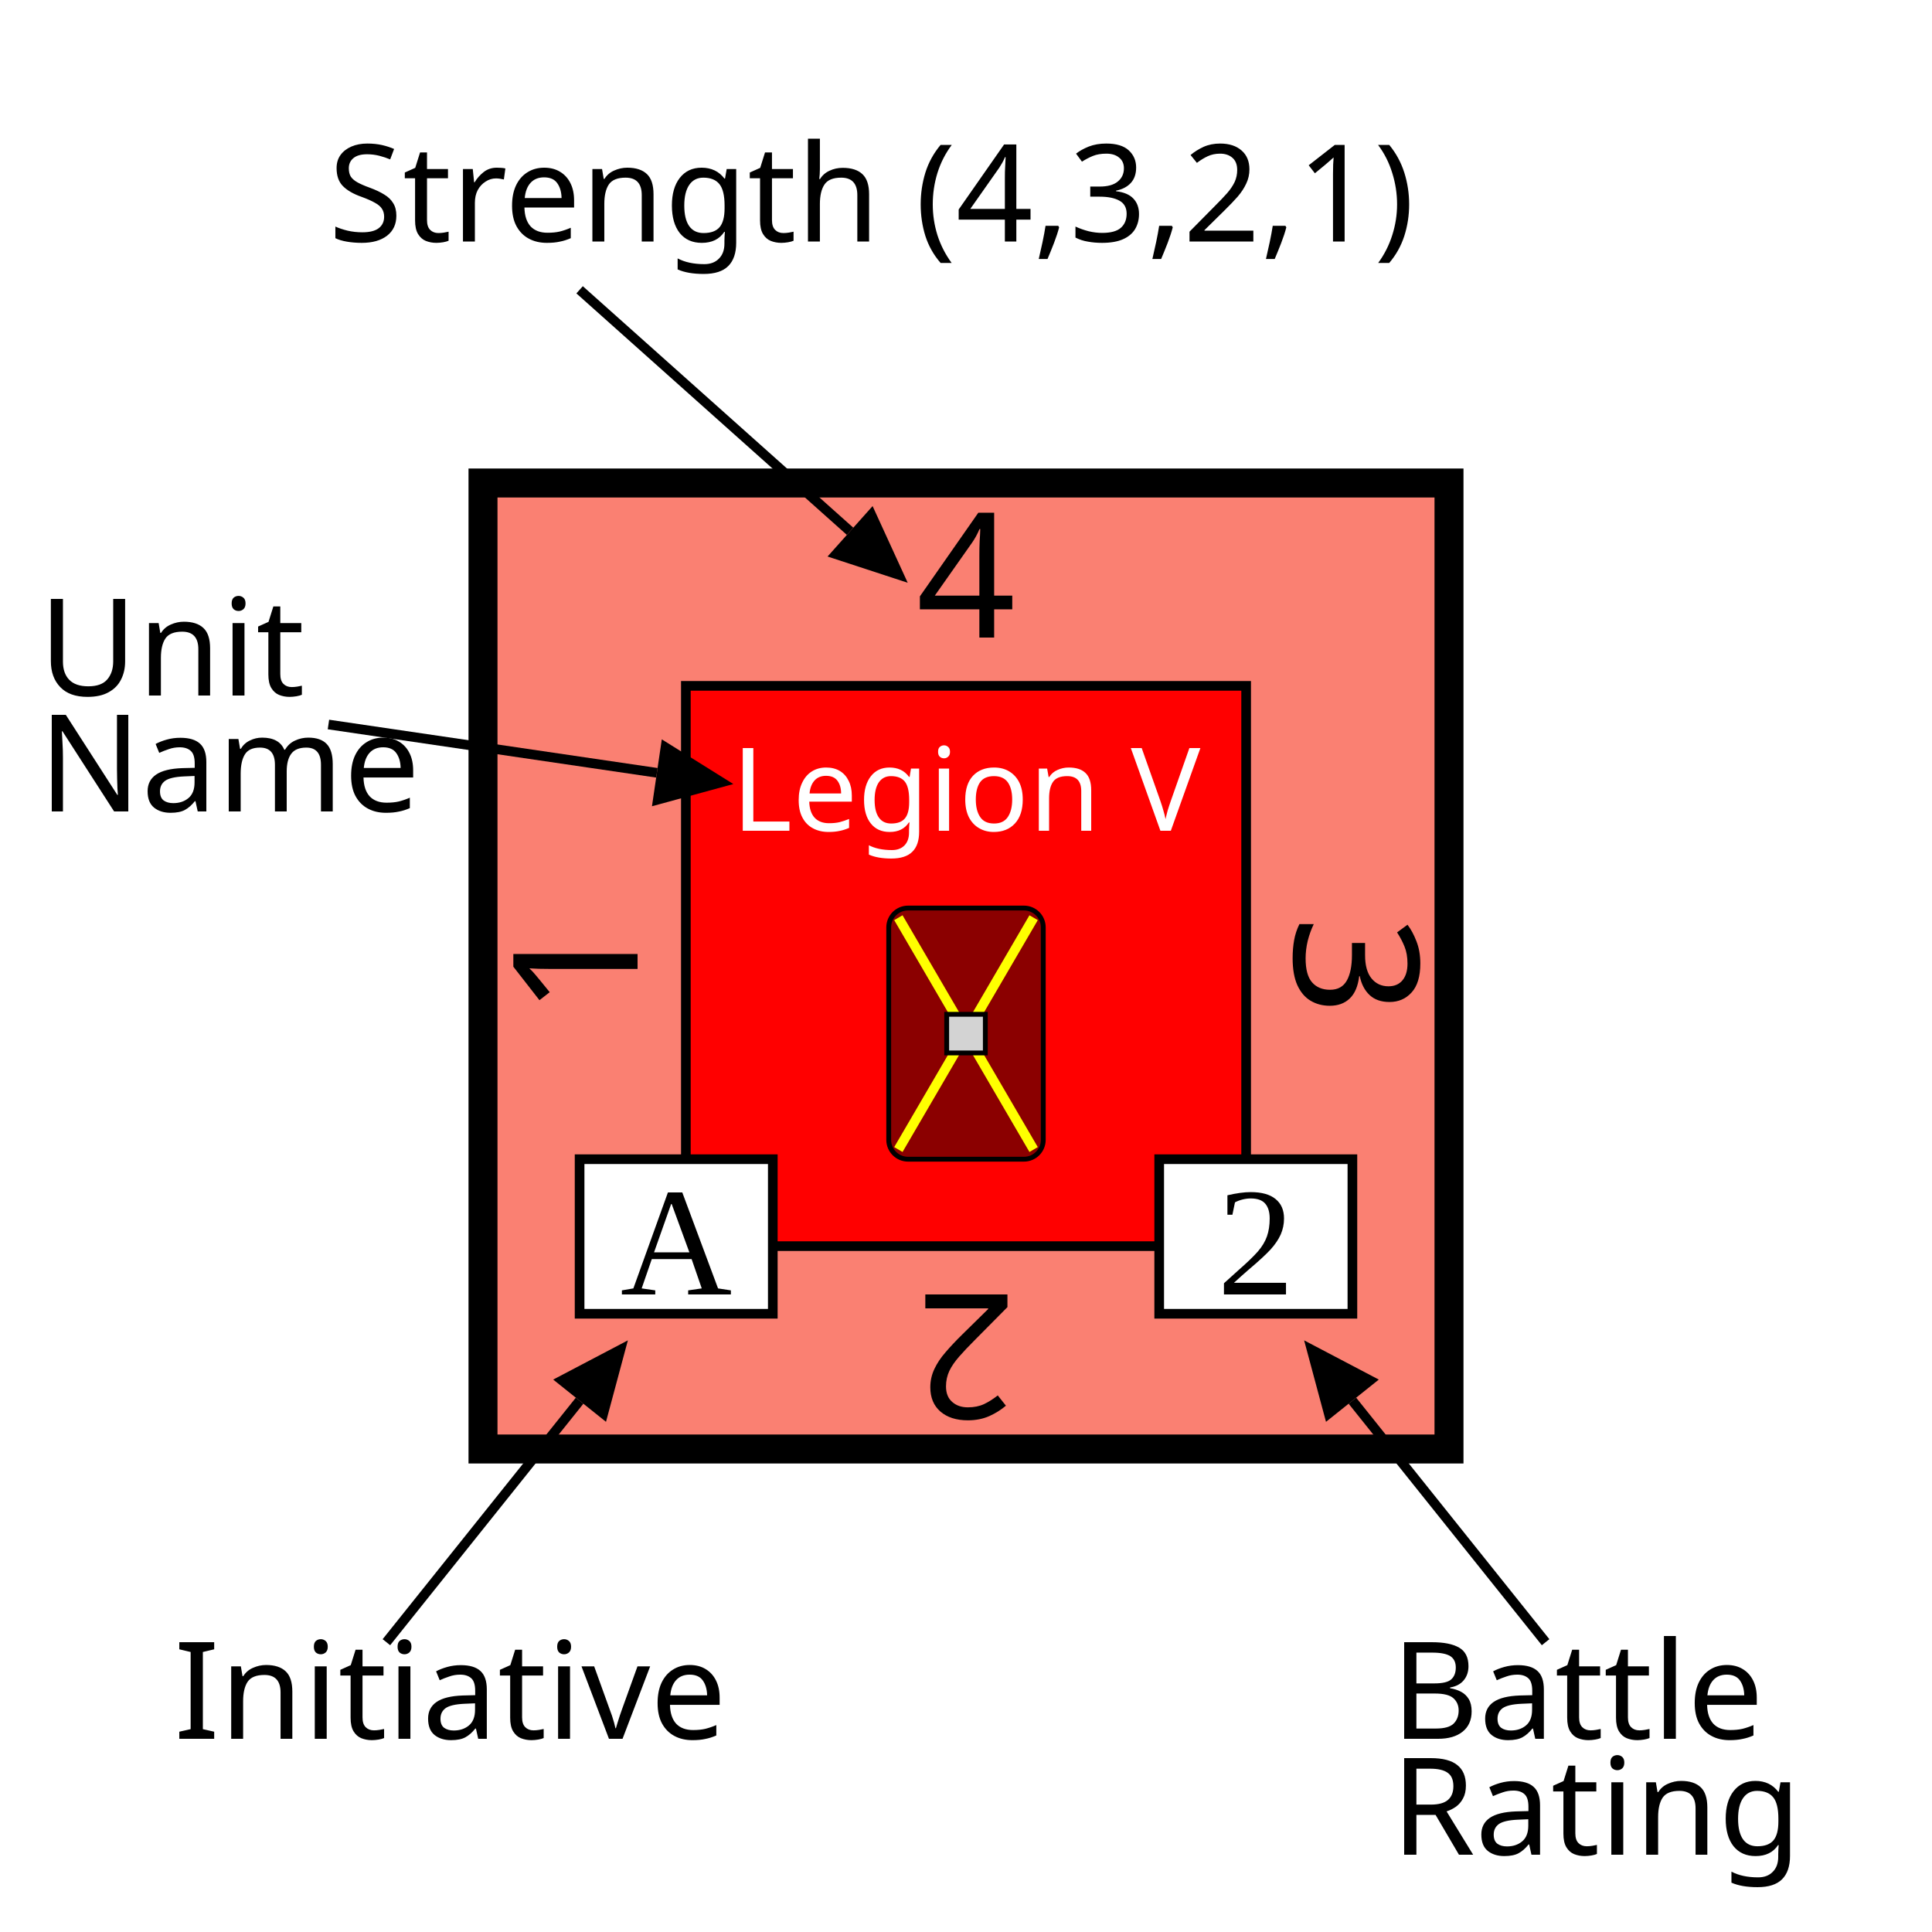
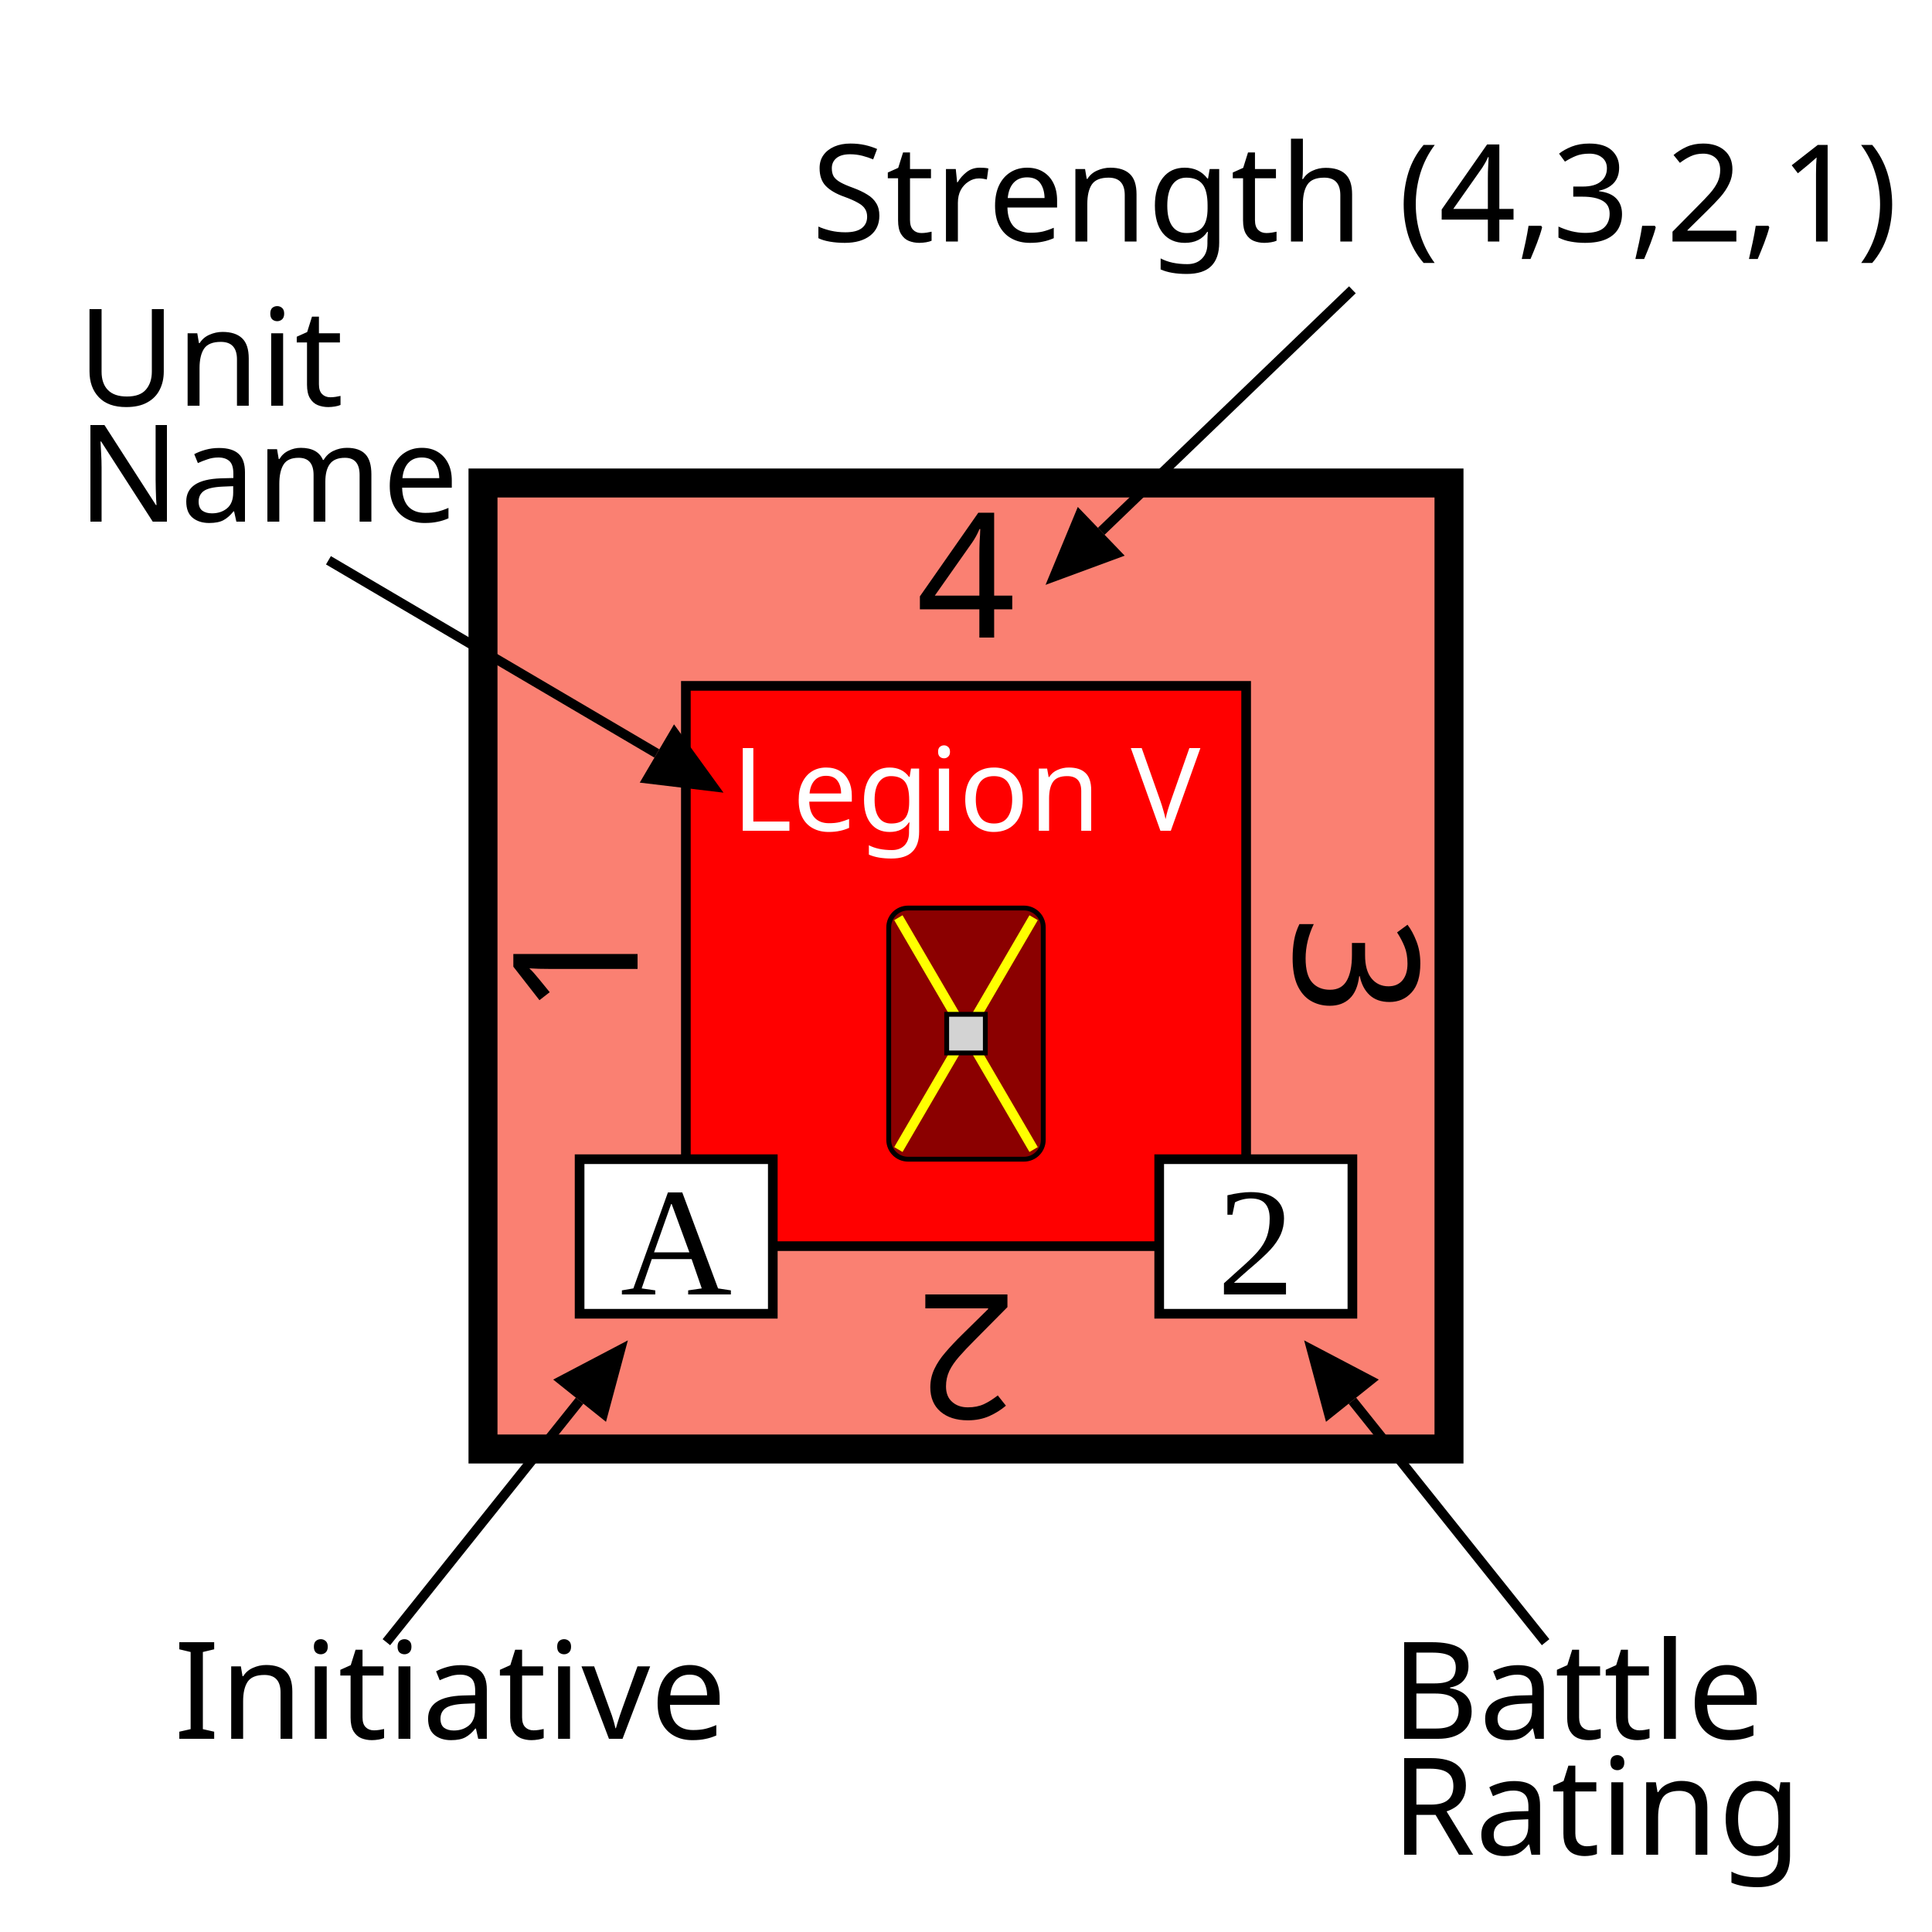
<svg xmlns="http://www.w3.org/2000/svg" viewBox="0 0 200 200">
  <defs>
    <marker fill="black" id="arrowhead" markerWidth="10" markerHeight="7" refX="0" refY="3.5" orient="auto">
      <polygon points="0 0, 8 3.5, 0 7" />
    </marker>
  </defs>
  <rect height="200" width="200" fill="white" />
  <g id="legion" transform="translate(50,50)">
    <rect id="unit_background" fill="salmon" height="100" width="100" stroke="black" stroke-width="3" />
    <g id="unit" text-anchor="middle" font-size="12" font-family="Papyrus">
      <rect x="21" y="21" width="58" height="58" fill="red" stroke="black" />
      <text x="50" y="36" fill="white">Legion V</text>
      <rect id="shield" x="42" y="44" width="16" height="26" rx="2" ry="2" fill="darkred" stroke="black" stroke-width="0.5" />
      <line x1="43" y1="45" x2="57" y2="69" stroke="yellow" />
      <line x1="57" y1="45" x2="43" y2="69" stroke="yellow" />
      <rect x="48" y="55" width="4" height="4" fill="lightgrey" stroke="black" stroke-width="0.5" />
    </g>
    <g id="attributes" text-anchor="middle" font-size="16">
      <rect id="initiative" x="10" y="70" height="16" width="20" fill="white" stroke="black" />
      <text x="20" y="84">A</text>
      <rect id="firepower" x="70" y="70" height="16" width="20" fill="white" stroke="black" />
      <text x="80" y="84">2</text>
    </g>
    <g id="strength" text-anchor="middle" font-family="Papyrus" font-size="18">
      <text x="50" y="16">4</text>
      <text x="50" y="16" transform="rotate(90,50,50)">3</text>
      <text x="50" y="16" transform="rotate(180,50,50)">2</text>
      <text x="50" y="16" transform="rotate(270,50,50)">1</text>
    </g>
  </g>
-   <line x1="60" y1="30" x2="88" y2="55" stroke="black" stroke-width="1" marker-end="url(#arrowhead)" />
-   <text x="34" y="25" font-size="14" font-family="Papyrus">Strength (4,3,2,1)</text>
-   <line x1="34" y1="75" x2="68" y2="80" stroke="black" stroke-width="1" marker-end="url(#arrowhead)" />
-   <text x="4" y="72" font-size="14" font-family="Papyrus">
+   <line x1="140" y1="30" x2="114" y2="55" stroke="black" stroke-width="1" marker-end="url(#arrowhead)" />
+   <text x="84" y="25" font-size="14" font-family="Papyrus">Strength (4,3,2,1)</text>
+   <line x1="34" y1="58" x2="68" y2="78" stroke="black" stroke-width="1" marker-end="url(#arrowhead)" />
+   <text x="8" y="42" font-size="14" font-family="Papyrus">
    <tspan>Unit</tspan>
-     <tspan x="4" dy="12">Name</tspan>
+     <tspan x="8" dy="12">Name</tspan>
  </text>
  <line x1="40" y1="170" x2="60" y2="145" stroke="black" stroke-width="1" marker-end="url(#arrowhead)" />
  <text x="18" y="180" font-size="14" font-family="Papyrus">Initiative</text>
  <line x1="160" y1="170" x2="140" y2="145" stroke="black" stroke-width="1" marker-end="url(#arrowhead)" />
  <text x="144" y="180" font-size="14" font-family="Papyrus">
    <tspan>Battle</tspan>
    <tspan x="144" dy="12">Rating</tspan>
  </text>
</svg>
